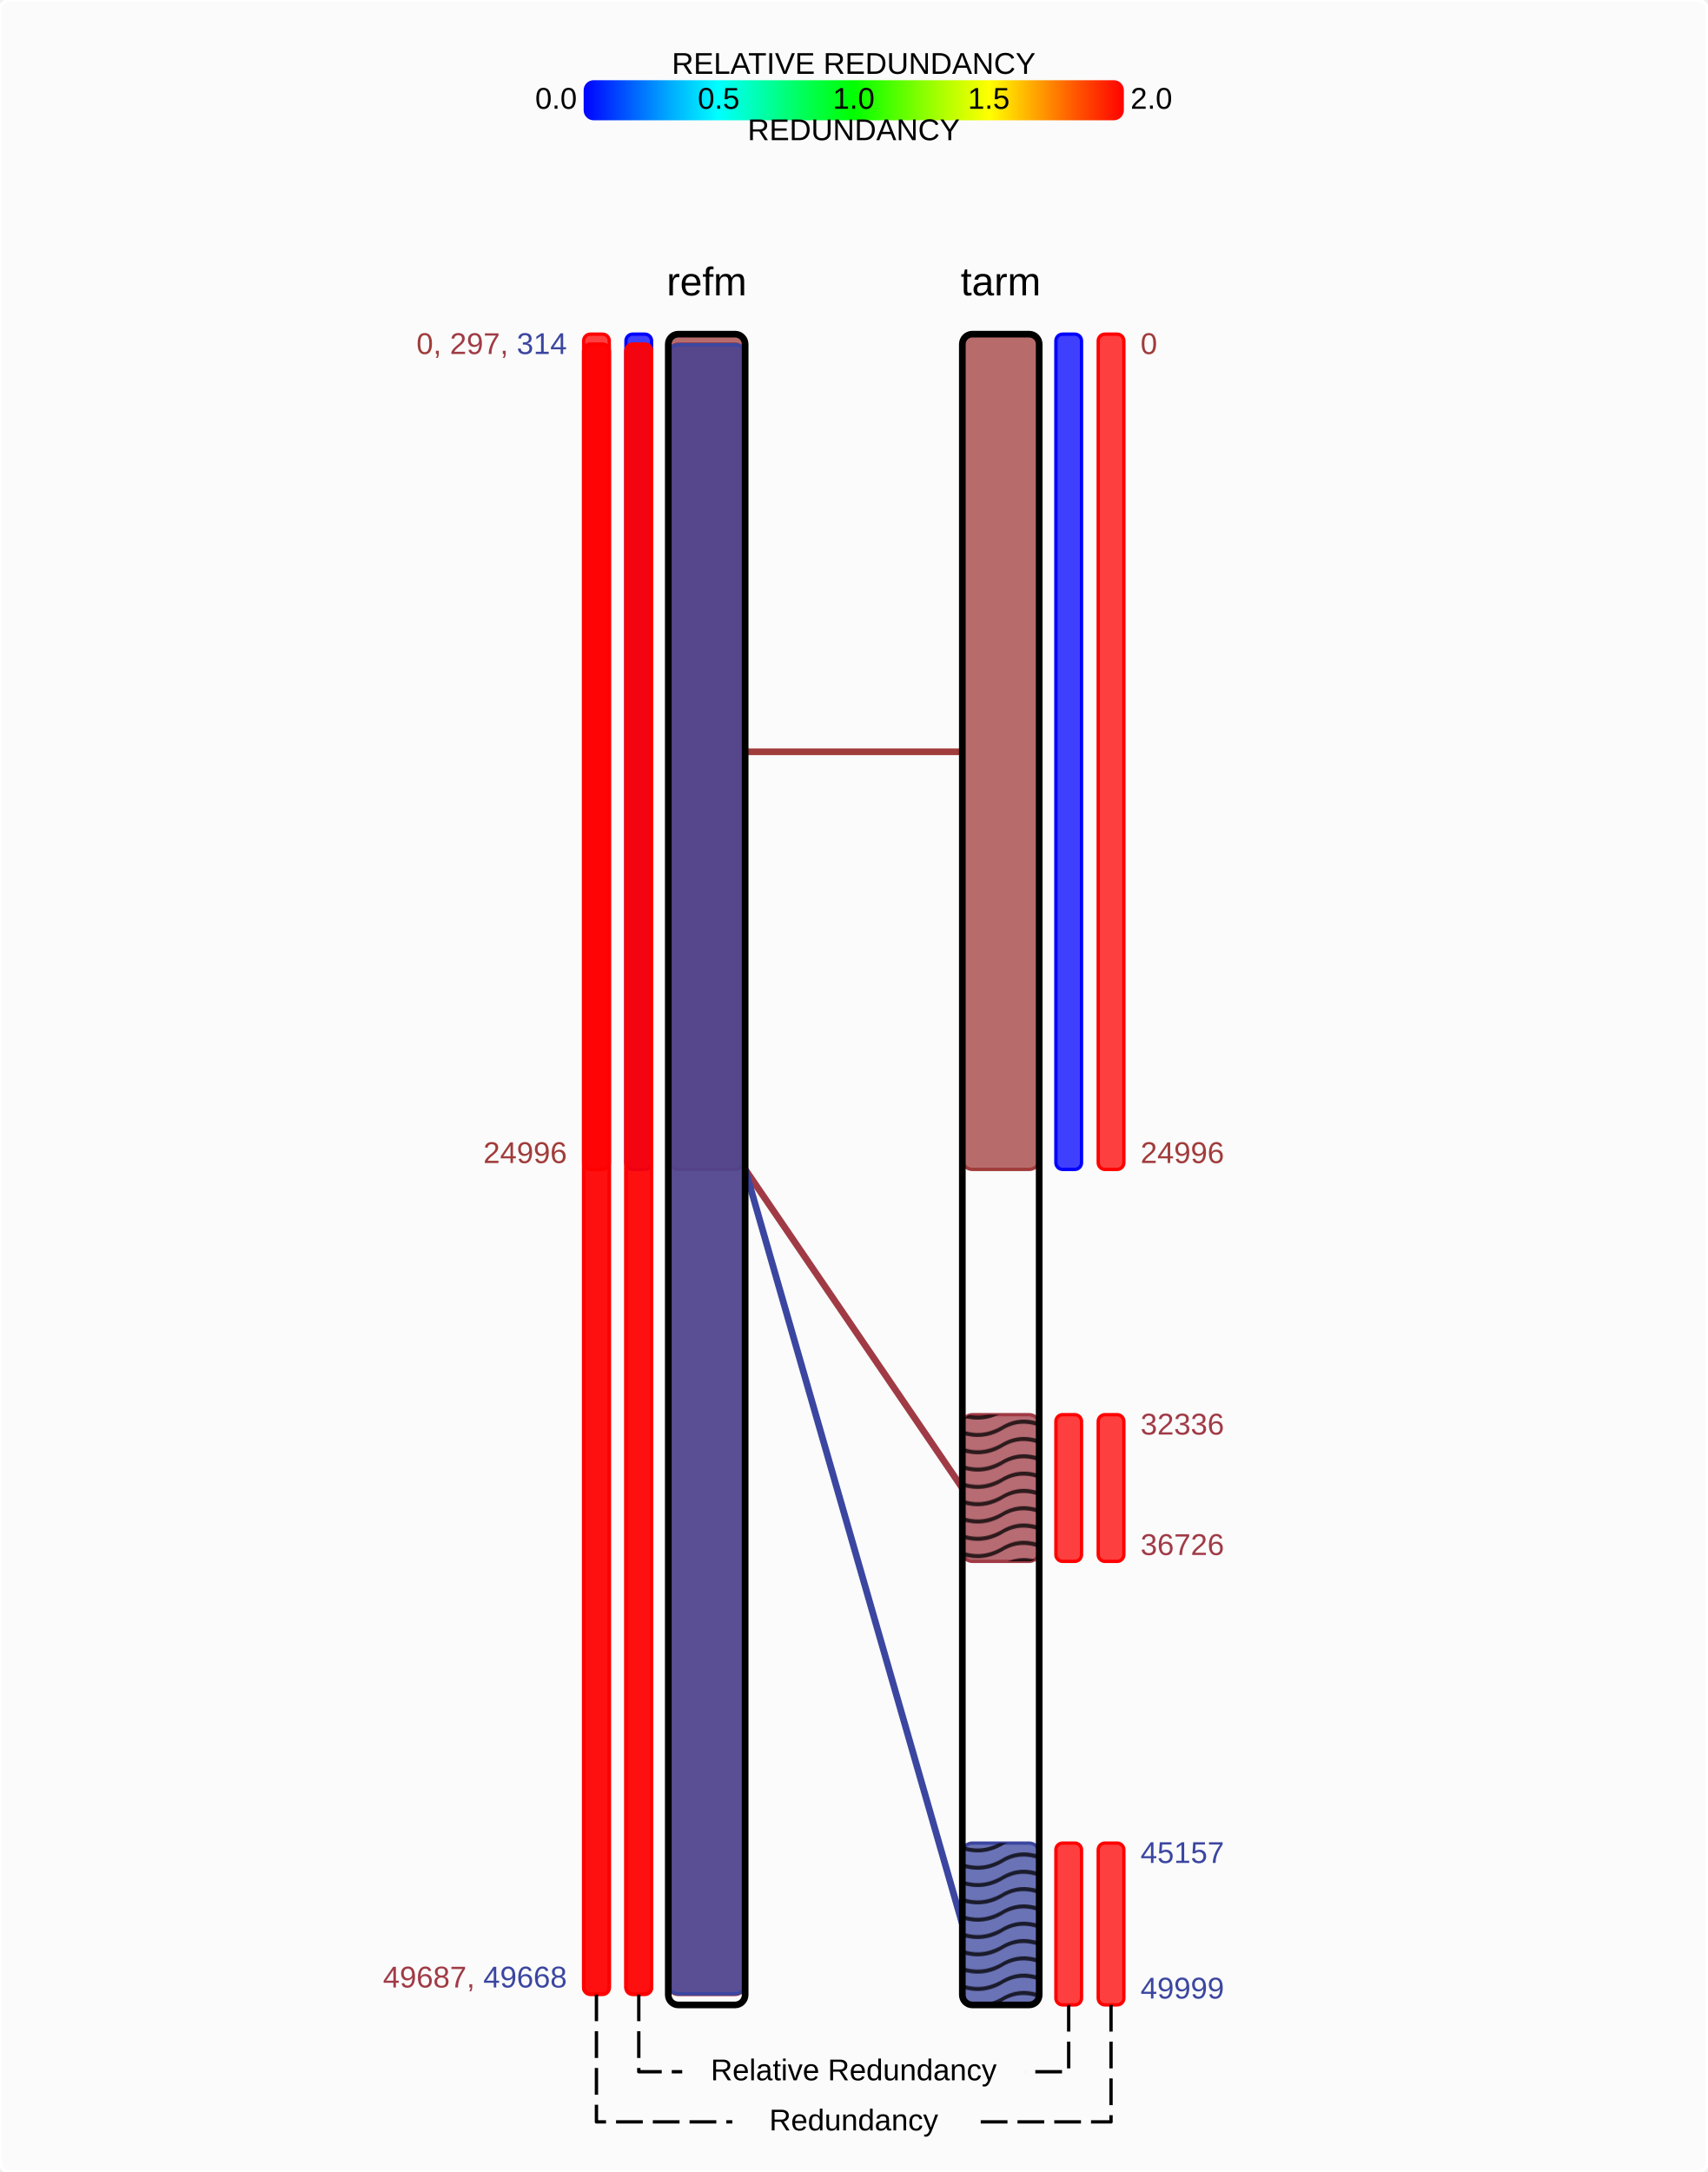
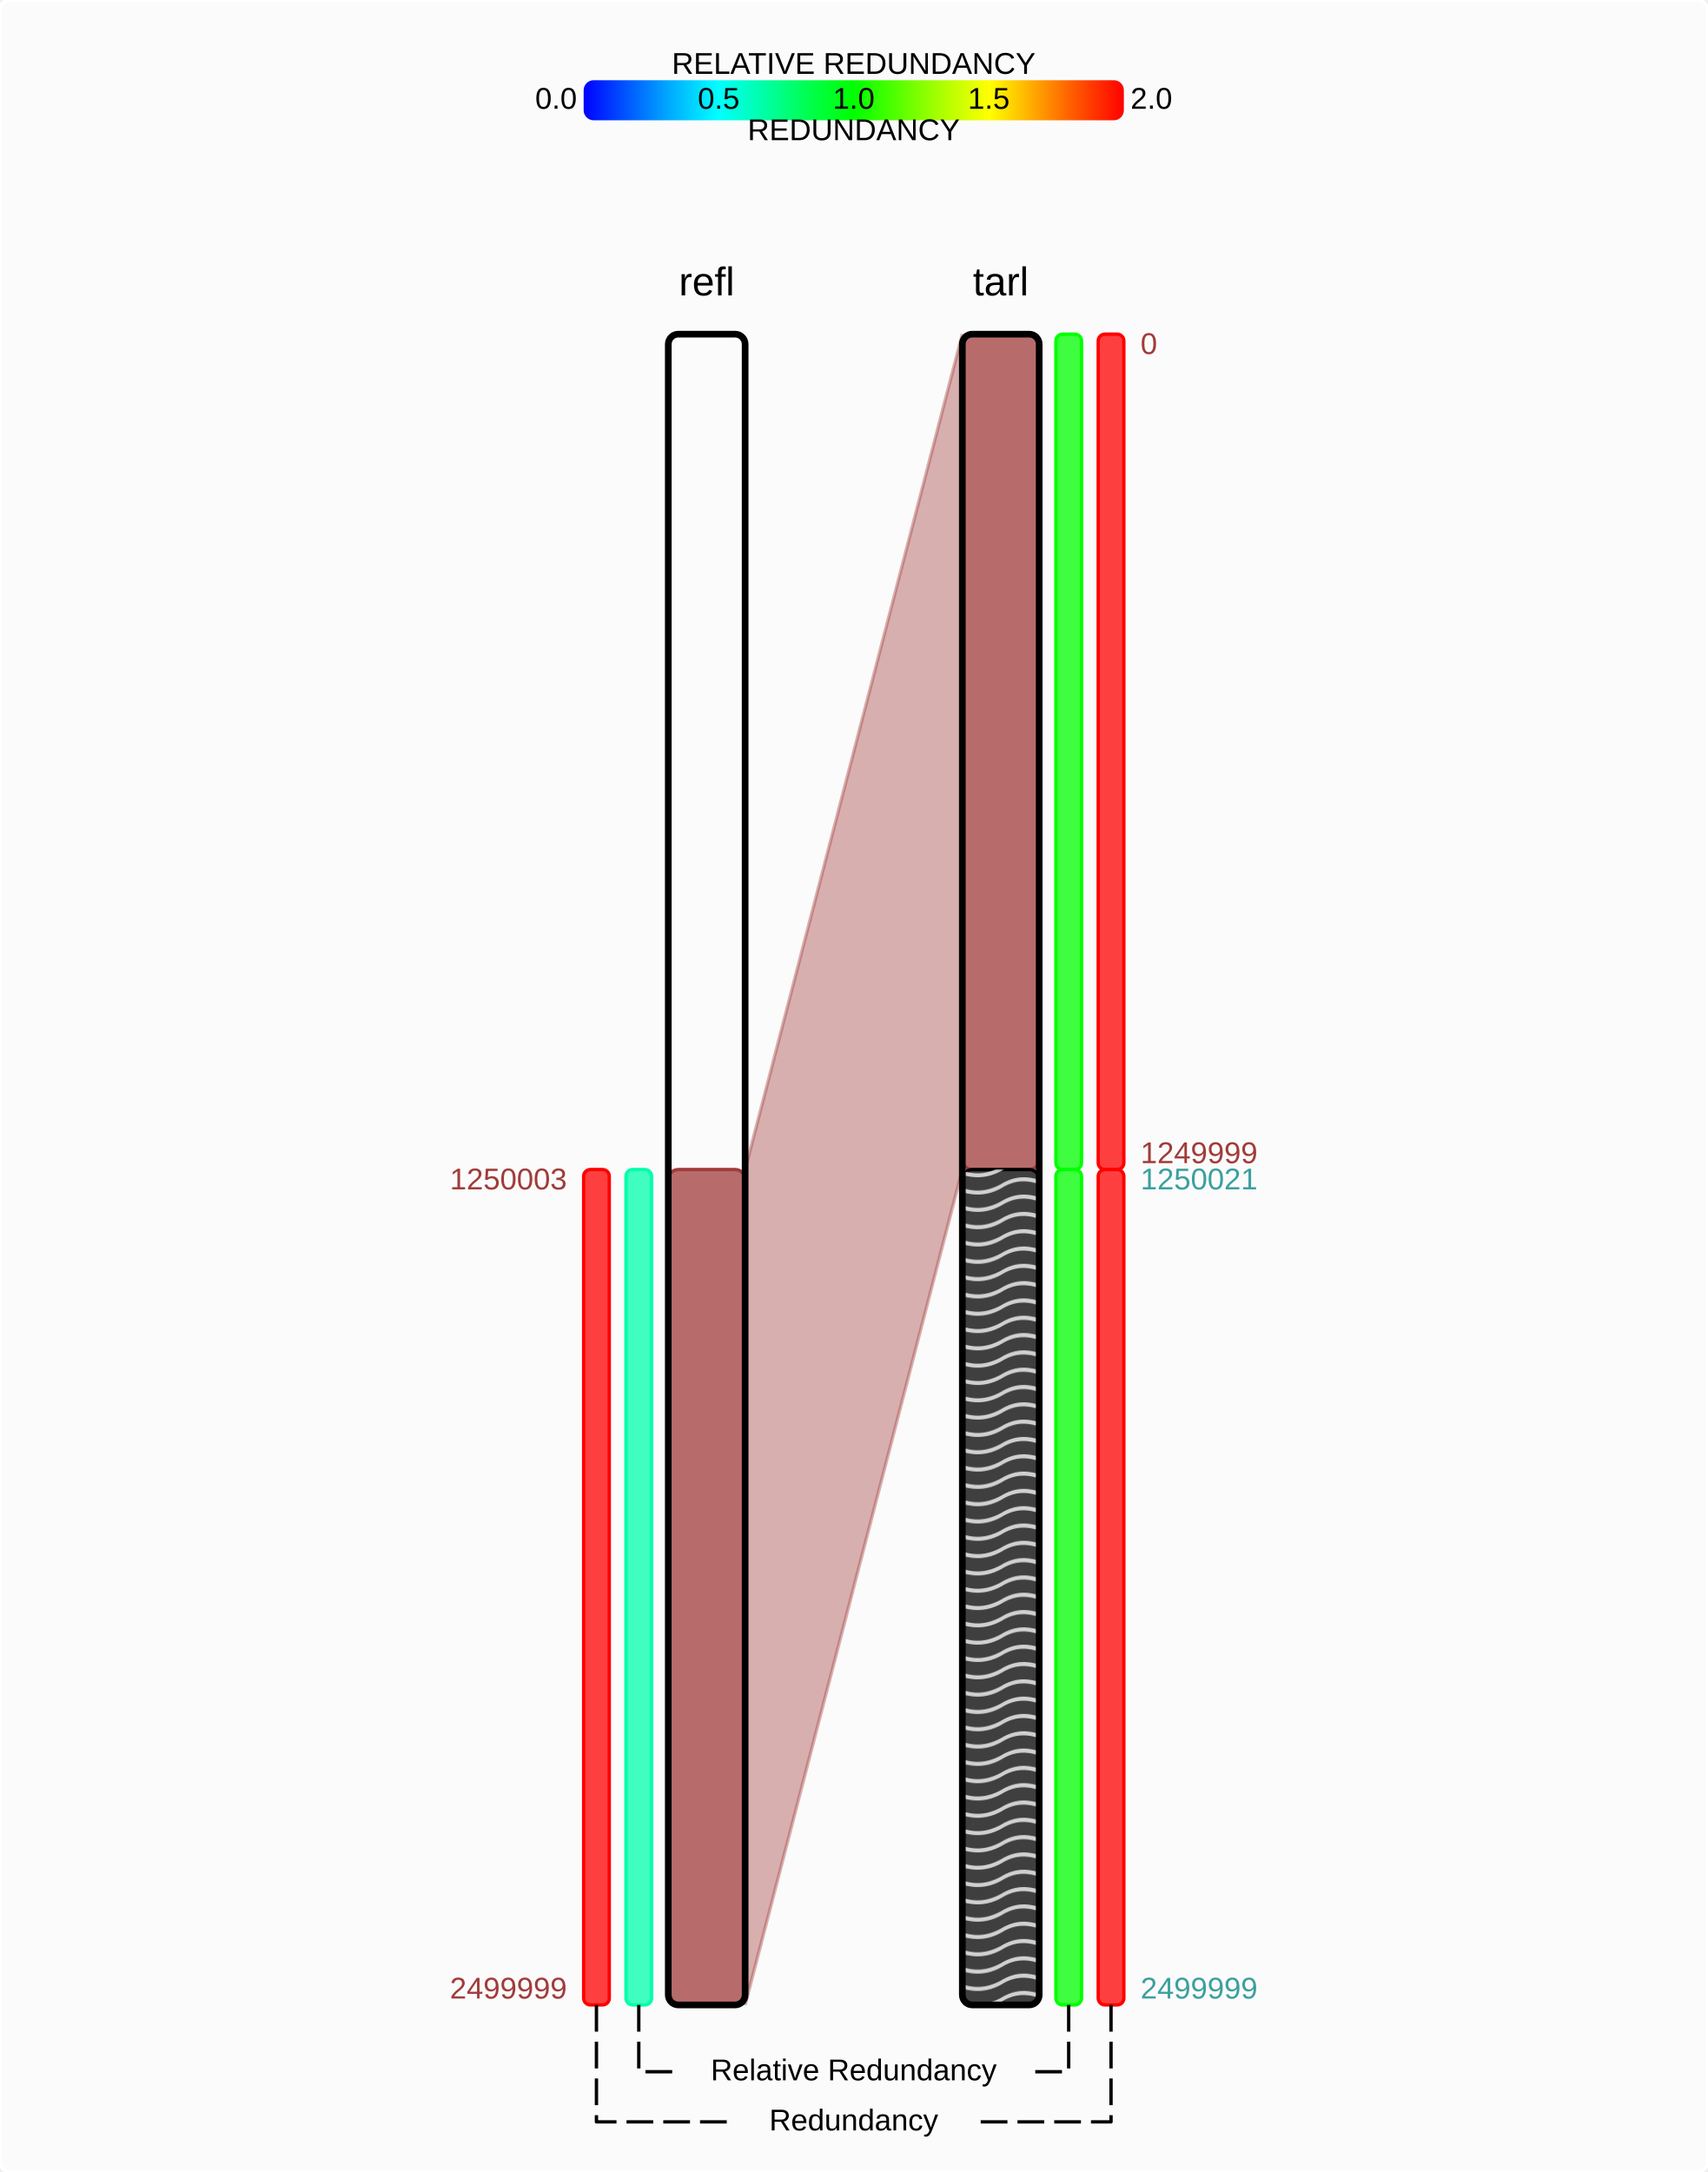
<svg xmlns="http://www.w3.org/2000/svg" width="511" height="650" id="svg2" version="1.1">
  <g id="layer1">
    <defs id="defs6211">
      <pattern id="Polkadots-large" patternTransform="translate(0,0)scale(10,10)" height="10" width="10" patternUnits="userSpaceOnUse">
        <circle id="circle4936" r="0.45" cy="0.810" cx="2.567" style="fill:black;stroke:none" />
        <circle id="circle4938" r="0.45" cy="2.33" cx="3.048" style="fill:black;stroke:none" />
        <circle id="circle4940" r="0.45" cy="2.415" cx="4.418" style="fill:black;stroke:none" />
        <circle id="circle4942" r="0.45" cy="3.029" cx="1.844" style="fill:black;stroke:none" />
        <circle id="circle4944" r="0.45" cy="1.363" cx="6.08" style="fill:black;stroke:none" />
        <circle id="circle4946" r="0.45" cy="4.413" cx="5.819" style="fill:black;stroke:none" />
        <circle id="circle4948" r="0.45" cy="4.048" cx="4.305" style="fill:black;stroke:none" />
        <circle id="circle4950" r="0.45" cy="3.045" cx="5.541" style="fill:black;stroke:none" />
        <circle id="circle4952" r="0.45" cy="5.527" cx="4.785" style="fill:black;stroke:none" />
        <circle id="circle4954" r="0.45" cy="5.184" cx="2.667" style="fill:black;stroke:none" />
        <circle id="circle4956" r="0.45" cy="1.448" cx="7.965" style="fill:black;stroke:none" />
        <circle id="circle4958" r="0.45" cy="5.049" cx="7.047" style="fill:black;stroke:none" />
        <circle id="circle4960" r="0.45" cy="0.895" cx="4.340" style="fill:black;stroke:none" />
        <circle id="circle4962" r="0.45" cy="0.340" cx="7.125" style="fill:black;stroke:none" />
        <circle id="circle4964" r="0.45" cy="1.049" cx="9.553" style="fill:black;stroke:none" />
        <circle id="circle4966" r="0.45" cy="2.689" cx="7.006" style="fill:black;stroke:none" />
        <circle id="circle4968" r="0.45" cy="2.689" cx="8.909" style="fill:black;stroke:none" />
        <circle id="circle4970" r="0.45" cy="4.407" cx="9.315" style="fill:black;stroke:none" />
        <circle id="circle4972" r="0.45" cy="3.870" cx="7.820" style="fill:black;stroke:none" />
        <circle id="circle4974" r="0.45" cy="5.948" cx="8.270" style="fill:black;stroke:none" />
        <circle id="circle4976" r="0.45" cy="7.428" cx="7.973" style="fill:black;stroke:none" />
        <circle id="circle4978" r="0.45" cy="8.072" cx="9.342" style="fill:black;stroke:none" />
        <circle id="circle4980" r="0.45" cy="9.315" cx="8.206" style="fill:black;stroke:none" />
        <circle id="circle4982" r="0.45" cy="9.475" cx="9.682" style="fill:black;stroke:none" />
        <circle id="circle4984" r="0.45" cy="6.186" cx="9.688" style="fill:black;stroke:none" />
        <circle id="circle4986" r="0.45" cy="6.296" cx="3.379" style="fill:black;stroke:none" />
        <circle id="circle4988" r="0.45" cy="8.204" cx="2.871" style="fill:black;stroke:none" />
        <circle id="circle4990" r="0.45" cy="8.719" cx="4.59" style="fill:black;stroke:none" />
        <circle id="circle4992" r="0.45" cy="9.671" cx="3.181" style="fill:black;stroke:none" />
        <circle id="circle4994" r="0.45" cy="7.315" cx="5.734" style="fill:black;stroke:none" />
        <circle id="circle4996" r="0.45" cy="6.513" cx="6.707" style="fill:black;stroke:none" />
        <circle id="circle4998" r="0.45" cy="9.670" cx="5.730" style="fill:black;stroke:none" />
        <circle id="circle5000" r="0.45" cy="8.373" cx="6.535" style="fill:black;stroke:none" />
        <circle id="circle5002" r="0.45" cy="7.154" cx="4.37" style="fill:black;stroke:none" />
        <circle id="circle5004" r="0.45" cy="7.25" cx="0.622" style="fill:black;stroke:none" />
        <circle id="circle5006" r="0.45" cy="5.679" cx="0.831" style="fill:black;stroke:none" />
        <circle id="circle5008" r="0.45" cy="8.519" cx="1.257" style="fill:black;stroke:none" />
        <circle id="circle5010" r="0.45" cy="6.877" cx="1.989" style="fill:black;stroke:none" />
        <circle id="circle5012" r="0.45" cy="3.181" cx="0.374" style="fill:black;stroke:none" />
        <circle id="circle5014" r="0.45" cy="1.664" cx="1.166" style="fill:black;stroke:none" />
        <circle id="circle5016" r="0.45" cy="0.093" cx="1.151" style="fill:black;stroke:none" />
        <circle id="circle5018" r="0.45" cy="10.093" cx="1.151" style="fill:black;stroke:none" />
        <circle id="circle5020" r="0.45" cy="4.451" cx="1.302" style="fill:black;stroke:none" />
        <circle id="circle5022" r="0.45" cy="3.763" cx="3.047" style="fill:black;stroke:none" />
      </pattern>
    </defs>
    <defs id="ffff">
      <pattern id="Wavy" height="5.181" width="30.0" patternUnits="userSpaceOnUse">
        <path id="path5114" d="M 7.597,0.061 C 5.079,-0.187 2.656,0.302 -0.01,1.788 L -0.01,3.061 C 2.773,1.431 5.173,1.052 7.472,1.280 C 9.770,1.508 11.969,2.361 14.253,3.218 C 18.820,4.931 23.804,6.676 30.066,3.061 L 30.062,1.788 C 23.622,5.497 19.246,3.770 14.691,2.061 C 12.413,1.207 10.115,0.311 7.597,0.061 z " style="fill:black;stroke:none;" />
      </pattern>
    </defs>
    <defs id="ffff">
      <pattern id="WavyWhite" height="5.181" width="30.0" patternUnits="userSpaceOnUse">
        <path id="path5114" d="M 7.597,0.061 C 5.079,-0.187 2.656,0.302 -0.01,1.788 L -0.01,3.061 C 2.773,1.431 5.173,1.052 7.472,1.280 C 9.770,1.508 11.969,2.361 14.253,3.218 C 18.820,4.931 23.804,6.676 30.066,3.061 L 30.062,1.788 C 23.622,5.497 19.246,3.770 14.691,2.061 C 12.413,1.207 10.115,0.311 7.597,0.061 z " style="fill:white;stroke:none;" />
      </pattern>
    </defs>
    <defs id="defs6219">
      <pattern id="xtrace" height="20.0" width="20.0" patternUnits="userSpaceOnUse">
        <path style="fill:#000000;stroke:#000000;stroke-width:0.30;stroke-linecap:butt;stroke-linejoin:miter;stroke-opacity:1;stroke-miterlimit:0;stroke-dasharray:none;fill-opacity:1" d="m 0.0,10.0 25,-25.0 0,5 -25,25 z" id="path7213" />
        <path style="fill:#000000;fill-opacity:1;stroke:#000000;stroke-width:0.30;stroke-linecap:butt;stroke-linejoin:miter;stroke-miterlimit:0;stroke-opacity:1;stroke-dasharray:none" d="m 0.0,30.0 25,-25.0 0,5 -25,25 z" id="path7213-8" />
        <path style="fill:#000000;fill-opacity:1;stroke:#000000;stroke-width:0.30;stroke-linecap:butt;stroke-linejoin:miter;stroke-miterlimit:0;stroke-opacity:1;stroke-dasharray:none" d="m 0.0,50.0 25,-25.0 0,5 -25,25 z" id="path7213-9" />
        <path style="fill:#000000;fill-opacity:1;stroke:#000000;stroke-width:0.30;stroke-linecap:butt;stroke-linejoin:miter;stroke-miterlimit:0;stroke-opacity:1;stroke-dasharray:none" d="m 0.0,70.0 25,-25.0 0,5 -25,25 z" id="path7213-10" />
        <path style="fill:#000000;fill-opacity:1;stroke:#000000;stroke-width:0.30;stroke-linecap:butt;stroke-linejoin:miter;stroke-miterlimit:0;stroke-opacity:1;stroke-dasharray:none" d="m 0.0,90.0 25,-25.0 0,5 -25,25 z" id="path7213-11" />
        <path style="fill:#000000;fill-opacity:1;stroke:#000000;stroke-width:0.30;stroke-linecap:butt;stroke-linejoin:miter;stroke-miterlimit:0;stroke-opacity:1;stroke-dasharray:none" d="m m 0.0,110.0 25,-25.0 0,05 -25,25 z" id="path7213-12" />
      </pattern>
    </defs>
    <defs id="defs4">
      <pattern id="dallas" patternTransform="translate(106.5938,206.9062)" height="4.75" width="4.75" patternUnits="userSpaceOnUse">
        <path style="fill:none;stroke:#000000;stroke-width:1;stroke-linecap:butt;stroke-linejoin:miter;stroke-miterlimit:0;stroke-opacity:1;stroke-dasharray:none" d="m -0.008,2.376 4.763,0" id="path2985" />
        <path style="fill:none;stroke:#000000;stroke-width:1;stroke-linecap:butt;stroke-linejoin:miter;stroke-miterlimit:0;stroke-opacity:1;stroke-dasharray:none" d="m 2.373,-0.006 0,4.763" id="path2985-1" />
      </pattern>
    </defs>
    <defs id="defs4">
      <pattern id="lineX" patternTransform="translate(106.5938,206.9062)" height="4.75" width="4.75" patternUnits="userSpaceOnUse">
        <path style="fill:none;stroke:#000000;stroke-width:1;stroke-linecap:butt;stroke-linejoin:miter;stroke-miterlimit:0;stroke-opacity:1;stroke-dasharray:none" d="m -0.008,2.376 4.763,0" id="path2985" />
      </pattern>
    </defs>
    <defs id="defs4">
      <pattern id="stripeX" patternTransform="translate(106.5938,206.9062)" height="4.75" width="4.75" patternUnits="userSpaceOnUse">
        <path style="fill:none;stroke:#000000;stroke-width:1;stroke-linecap:butt;stroke-linejoin:miter;stroke-miterlimit:0;stroke-opacity:1;stroke-dasharray:none" d="m 2.373,-0.006 0,4.763" id="path2985-1" />
      </pattern>
    </defs>
    <rect style="fill:white;stroke:white;fill-opacity:0.75;stroke-width:1;stroke-miterlimit:4;stroke-dasharray:none" id="rect3777" width="511.00" height="650.00" x="0.00" y="0.00" ry="3" />
-     <text id="211.50000085.000000" x="211.50" y="85.00" dominant-baseline="middle" transform="" style="font-size:12px;font-style:normal;font-variant:normal;font-weight:normal;font-stretch:normal;fill:black;fill-opacity:1;text-align:start;line-height:125%%;writing-mode:lr-tb;text-anchor:middle;font-family:Arial;-inkscape-font-specification:Arial">refm</text>
-     <text id="299.50000085.000000" x="299.50" y="85.00" dominant-baseline="middle" transform="" style="font-size:12px;font-style:normal;font-variant:normal;font-weight:normal;font-stretch:normal;fill:black;fill-opacity:1;text-align:start;line-height:125%%;writing-mode:lr-tb;text-anchor:middle;font-family:Arial;-inkscape-font-specification:Arial">tarm</text>
-     <text id="169.666667100.000000" x="169.67" y="100.00" dominant-baseline="text-before-edge" transform="" style="font-size:9px;font-style:normal;font-variant:normal;font-weight:normal;font-stretch:normal;fill:black;fill-opacity:1;text-align:start;line-height:125%%;writing-mode:lr-tb;text-anchor:end;font-family:Arial;-inkscape-font-specification:Arial">
-       <tspan id="0" style="fill:#A03C3B">0, </tspan>
-       <tspan id="9" style="fill:#A03B46">297, </tspan>
-       <tspan id="11" style="fill:#3B46A0">314</tspan>
+     <text id="211.50000085.000000" x="211.50" y="85.00" dominant-baseline="middle" transform="" style="font-size:12px;font-style:normal;font-variant:normal;font-weight:normal;font-stretch:normal;fill:black;fill-opacity:1;text-align:start;line-height:125%%;writing-mode:lr-tb;text-anchor:middle;font-family:Arial;-inkscape-font-specification:Arial">refl</text>
+     <text id="299.50000085.000000" x="299.50" y="85.00" dominant-baseline="middle" transform="" style="font-size:12px;font-style:normal;font-variant:normal;font-weight:normal;font-stretch:normal;fill:black;fill-opacity:1;text-align:start;line-height:125%%;writing-mode:lr-tb;text-anchor:middle;font-family:Arial;-inkscape-font-specification:Arial">tarl</text>
+     <text id="169.666667350.000600" x="169.67" y="350.00" dominant-baseline="text-before-edge" transform="" style="font-size:9px;font-style:normal;font-variant:normal;font-weight:normal;font-stretch:normal;fill:black;fill-opacity:1;text-align:start;line-height:125%%;writing-mode:lr-tb;text-anchor:end;font-family:Arial;-inkscape-font-specification:Arial">
+       <tspan id="0" style="fill:#A03C3B">1250003</tspan>
    </text>
-     <text id="169.666667349.960000" x="169.67" y="349.96" dominant-baseline="text-after-edge" transform="" style="font-size:9px;font-style:normal;font-variant:normal;font-weight:normal;font-stretch:normal;fill:black;fill-opacity:1;text-align:start;line-height:125%%;writing-mode:lr-tb;text-anchor:end;font-family:Arial;-inkscape-font-specification:Arial">
-       <tspan id="0" style="fill:#A03C3B">24996</tspan>
-     </text>
-     <text id="169.666667596.680000" x="169.67" y="596.68" dominant-baseline="text-after-edge" transform="" style="font-size:9px;font-style:normal;font-variant:normal;font-weight:normal;font-stretch:normal;fill:black;fill-opacity:1;text-align:start;line-height:125%%;writing-mode:lr-tb;text-anchor:end;font-family:Arial;-inkscape-font-specification:Arial">
-       <tspan id="9" style="fill:#A03B46">49687, </tspan>
-       <tspan id="11" style="fill:#3B46A0">49668</tspan>
+     <text id="169.666667599.999800" x="169.67" y="600.00" dominant-baseline="text-after-edge" transform="" style="font-size:9px;font-style:normal;font-variant:normal;font-weight:normal;font-stretch:normal;fill:black;fill-opacity:1;text-align:start;line-height:125%%;writing-mode:lr-tb;text-anchor:end;font-family:Arial;-inkscape-font-specification:Arial">
+       <tspan id="0" style="fill:#A03C3B">2499999</tspan>
    </text>
    <text id="341.333333100.000000" x="341.33" y="100.00" dominant-baseline="text-before-edge" transform="" style="font-size:9px;font-style:normal;font-variant:normal;font-weight:normal;font-stretch:normal;fill:black;fill-opacity:1;text-align:start;line-height:125%%;writing-mode:lr-tb;text-anchor:start;font-family:Arial;-inkscape-font-specification:Arial">
      <tspan id="0" style="fill:#A03C3B">0</tspan>
    </text>
-     <text id="341.333333349.960000" x="341.33" y="349.96" dominant-baseline="text-after-edge" transform="" style="font-size:9px;font-style:normal;font-variant:normal;font-weight:normal;font-stretch:normal;fill:black;fill-opacity:1;text-align:start;line-height:125%%;writing-mode:lr-tb;text-anchor:start;font-family:Arial;-inkscape-font-specification:Arial">
-       <tspan id="0" style="fill:#A03C3B">24996</tspan>
+     <text id="341.333333349.999800" x="341.33" y="350.00" dominant-baseline="text-after-edge" transform="" style="font-size:9px;font-style:normal;font-variant:normal;font-weight:normal;font-stretch:normal;fill:black;fill-opacity:1;text-align:start;line-height:125%%;writing-mode:lr-tb;text-anchor:start;font-family:Arial;-inkscape-font-specification:Arial">
+       <tspan id="0" style="fill:#A03C3B">1249999</tspan>
    </text>
-     <text id="341.333333423.360000" x="341.33" y="423.36" dominant-baseline="text-before-edge" transform="" style="font-size:9px;font-style:normal;font-variant:normal;font-weight:normal;font-stretch:normal;fill:black;fill-opacity:1;text-align:start;line-height:125%%;writing-mode:lr-tb;text-anchor:start;font-family:Arial;-inkscape-font-specification:Arial">
-       <tspan id="9" style="fill:#A03B46">32336</tspan>
+     <text id="341.333333350.004200" x="341.33" y="350.00" dominant-baseline="text-before-edge" transform="" style="font-size:9px;font-style:normal;font-variant:normal;font-weight:normal;font-stretch:normal;fill:black;fill-opacity:1;text-align:start;line-height:125%%;writing-mode:lr-tb;text-anchor:start;font-family:Arial;-inkscape-font-specification:Arial">
+       <tspan id="1" style="fill:#3BA09E">1250021</tspan>
    </text>
-     <text id="341.333333467.260000" x="341.33" y="467.26" dominant-baseline="text-after-edge" transform="" style="font-size:9px;font-style:normal;font-variant:normal;font-weight:normal;font-stretch:normal;fill:black;fill-opacity:1;text-align:start;line-height:125%%;writing-mode:lr-tb;text-anchor:start;font-family:Arial;-inkscape-font-specification:Arial">
-       <tspan id="9" style="fill:#A03B46">36726</tspan>
+     <text id="341.333333599.999800" x="341.33" y="600.00" dominant-baseline="text-after-edge" transform="" style="font-size:9px;font-style:normal;font-variant:normal;font-weight:normal;font-stretch:normal;fill:black;fill-opacity:1;text-align:start;line-height:125%%;writing-mode:lr-tb;text-anchor:start;font-family:Arial;-inkscape-font-specification:Arial">
+       <tspan id="1" style="fill:#3BA09E">2499999</tspan>
    </text>
-     <text id="341.333333551.570000" x="341.33" y="551.57" dominant-baseline="text-before-edge" transform="" style="font-size:9px;font-style:normal;font-variant:normal;font-weight:normal;font-stretch:normal;fill:black;fill-opacity:1;text-align:start;line-height:125%%;writing-mode:lr-tb;text-anchor:start;font-family:Arial;-inkscape-font-specification:Arial">
-       <tspan id="11" style="fill:#3B46A0">45157</tspan>
-     </text>
-     <text id="341.333333599.990000" x="341.33" y="599.99" dominant-baseline="text-after-edge" transform="" style="font-size:9px;font-style:normal;font-variant:normal;font-weight:normal;font-stretch:normal;fill:black;fill-opacity:1;text-align:start;line-height:125%%;writing-mode:lr-tb;text-anchor:start;font-family:Arial;-inkscape-font-specification:Arial">
-       <tspan id="11" style="fill:#3B46A0">49999</tspan>
-     </text>
-     <rect style="fill:#A03C3B;stroke:#A03C3B;fill-opacity:0.75;stroke-width:1;stroke-miterlimit:4;stroke-dasharray:none" id="rect3777" width="23.00" height="249.96" x="200.00" y="100.00" ry="3" />
-     <rect style="fill:#0000ff;stroke:#0000ff;fill-opacity:0.75;stroke-width:1;stroke-miterlimit:4;stroke-dasharray:none" id="rect3777" width="7.67" height="249.96" x="187.33" y="100.00" ry="2" />
-     <rect style="fill:#ff0000;stroke:#ff0000;fill-opacity:0.75;stroke-width:1;stroke-miterlimit:4;stroke-dasharray:none" id="rect3777" width="7.67" height="249.96" x="174.67" y="100.00" ry="2" />
-     <rect style="fill:#A03C3B;stroke:#A03C3B;fill-opacity:0.75;stroke-width:1;stroke-miterlimit:4;stroke-dasharray:none" id="rect3777" width="23.00" height="249.96" x="288.00" y="100.00" ry="3" />
-     <rect style="fill:#0000ff;stroke:#0000ff;fill-opacity:0.75;stroke-width:1;stroke-miterlimit:4;stroke-dasharray:none" id="rect3777" width="7.67" height="249.96" x="316.00" y="100.00" ry="2" />
-     <rect style="fill:#ff0000;stroke:#ff0000;fill-opacity:0.75;stroke-width:1;stroke-miterlimit:4;stroke-dasharray:none" id="rect3777" width="7.67" height="249.96" x="328.67" y="100.00" ry="2" />
-     <line id="223.00224.98288.00224.98" x1="223.00" y1="224.98" x2="288.00" y2="224.98" style="stroke:#A03C3B;stroke-width:2.00" />
-     <rect style="fill:#A03B46;stroke:#A03B46;fill-opacity:0.75;stroke-width:1;stroke-miterlimit:4;stroke-dasharray:none" id="rect3777" width="23.00" height="493.90" x="200.00" y="102.97" ry="3" />
-     <rect style="fill:#ff0000;stroke:#ff0000;fill-opacity:0.75;stroke-width:1;stroke-miterlimit:4;stroke-dasharray:none" id="rect3777" width="7.67" height="493.90" x="187.33" y="102.97" ry="2" />
-     <rect style="fill:#ff0000;stroke:#ff0000;fill-opacity:0.75;stroke-width:1;stroke-miterlimit:4;stroke-dasharray:none" id="rect3777" width="7.67" height="493.90" x="174.67" y="102.97" ry="2" />
-     <rect style="fill:#A03B46;stroke:#A03B46;fill-opacity:0.75;stroke-width:1;stroke-miterlimit:4;stroke-dasharray:none" id="rect3777" width="23.00" height="43.90" x="288.00" y="423.36" ry="3" />
-     <rect style="fill-opacity:0.75;stroke-width:2;stroke-miterlimit:4;stroke-dasharray:none;fill:url(#Wavy);fill-rule:nonzero;opacity:1;" id="rect6217" width="23.00" height="43.90" x="288.00" y="423.36" ry="3" />
-     <rect style="fill:#ff0000;stroke:#ff0000;fill-opacity:0.75;stroke-width:1;stroke-miterlimit:4;stroke-dasharray:none" id="rect3777" width="7.67" height="43.90" x="316.00" y="423.36" ry="2" />
-     <rect style="fill:#ff0000;stroke:#ff0000;fill-opacity:0.75;stroke-width:1;stroke-miterlimit:4;stroke-dasharray:none" id="rect3777" width="7.67" height="43.90" x="328.67" y="423.36" ry="2" />
-     <line id="223.00349.92288.00445.31" x1="223.00" y1="349.92" x2="288.00" y2="445.31" style="stroke:#A03B46;stroke-width:2.00" />
-     <rect style="fill:#3B46A0;stroke:#3B46A0;fill-opacity:0.75;stroke-width:1;stroke-miterlimit:4;stroke-dasharray:none" id="rect3777" width="23.00" height="493.54" x="200.00" y="103.14" ry="3" />
-     <rect style="fill:#ff0000;stroke:#ff0000;fill-opacity:0.75;stroke-width:1;stroke-miterlimit:4;stroke-dasharray:none" id="rect3777" width="7.67" height="493.54" x="187.33" y="103.14" ry="2" />
-     <rect style="fill:#ff0000;stroke:#ff0000;fill-opacity:0.75;stroke-width:1;stroke-miterlimit:4;stroke-dasharray:none" id="rect3777" width="7.67" height="493.54" x="174.67" y="103.14" ry="2" />
-     <rect style="fill:#3B46A0;stroke:#3B46A0;fill-opacity:0.75;stroke-width:1;stroke-miterlimit:4;stroke-dasharray:none" id="rect3777" width="23.00" height="48.42" x="288.00" y="551.57" ry="3" />
-     <rect style="fill-opacity:0.75;stroke-width:2;stroke-miterlimit:4;stroke-dasharray:none;fill:url(#Wavy);fill-rule:nonzero;opacity:1;" id="rect6217" width="23.00" height="48.42" x="288.00" y="551.57" ry="3" />
-     <rect style="fill:#ff0000;stroke:#ff0000;fill-opacity:0.75;stroke-width:1;stroke-miterlimit:4;stroke-dasharray:none" id="rect3777" width="7.67" height="48.42" x="316.00" y="551.57" ry="2" />
-     <rect style="fill:#ff0000;stroke:#ff0000;fill-opacity:0.75;stroke-width:1;stroke-miterlimit:4;stroke-dasharray:none" id="rect3777" width="7.67" height="48.42" x="328.67" y="551.57" ry="2" />
-     <line id="223.00349.91288.00575.78" x1="223.00" y1="349.91" x2="288.00" y2="575.78" style="stroke:#3B46A0;stroke-width:2.00" />
+     <rect style="fill:#A03C3B;stroke:#A03C3B;fill-opacity:0.75;stroke-width:1;stroke-miterlimit:4;stroke-dasharray:none" id="rect3777" width="23.00" height="250.00" x="200.00" y="350.00" ry="3" />
+     <rect style="fill:#00ffaa;stroke:#00ffaa;fill-opacity:0.75;stroke-width:1;stroke-miterlimit:4;stroke-dasharray:none" id="rect3777" width="7.67" height="250.00" x="187.33" y="350.00" ry="2" />
+     <rect style="fill:#ff0000;stroke:#ff0000;fill-opacity:0.75;stroke-width:1;stroke-miterlimit:4;stroke-dasharray:none" id="rect3777" width="7.67" height="250.00" x="174.67" y="350.00" ry="2" />
+     <rect style="fill:#A03C3B;stroke:#A03C3B;fill-opacity:0.75;stroke-width:1;stroke-miterlimit:4;stroke-dasharray:none" id="rect3777" width="23.00" height="250.00" x="288.00" y="100.00" ry="3" />
+     <rect style="fill:#00ff00;stroke:#00ff00;fill-opacity:0.75;stroke-width:1;stroke-miterlimit:4;stroke-dasharray:none" id="rect3777" width="7.67" height="250.00" x="316.00" y="100.00" ry="2" />
+     <rect style="fill:#ff0000;stroke:#ff0000;fill-opacity:0.75;stroke-width:1;stroke-miterlimit:4;stroke-dasharray:none" id="rect3777" width="7.67" height="250.00" x="328.67" y="100.00" ry="2" />
+     <polygon points="223.00,350.00 223.00,600.00 288.00,350.00 288.00,100.00" style="fill:#A03C3B;stroke:#A03C3B;stroke-width:1;stroke-opacity:0.4;fill-opacity:0.4" />
+     <rect style="fill:black;stroke:black;fill-opacity:0.75;stroke-width:1;stroke-miterlimit:4;stroke-dasharray:none" id="rect3777" width="23.00" height="250.00" x="288.00" y="350.00" ry="3" />
+     <rect style="fill-opacity:0.75;stroke-width:2;stroke-miterlimit:4;stroke-dasharray:none;fill:url(#WavyWhite);fill-rule:nonzero;opacity:1;" id="rect6217" width="23.00" height="250.00" x="288.00" y="350.00" ry="3" />
+     <rect style="fill:#00ff00;stroke:#00ff00;fill-opacity:0.75;stroke-width:1;stroke-miterlimit:4;stroke-dasharray:none" id="rect3777" width="7.67" height="250.00" x="316.00" y="350.00" ry="2" />
+     <rect style="fill:#ff0000;stroke:#ff0000;fill-opacity:0.75;stroke-width:1;stroke-miterlimit:4;stroke-dasharray:none" id="rect3777" width="7.67" height="250.00" x="328.67" y="350.00" ry="2" />
    <rect style="fill:none;stroke:#000000;stroke-width:2;stroke-linecap:butt;stroke-linejoin:miter;stroke-miterlimit:4;stroke-opacity:1;stroke-dasharray:none" id="rect2985" width="23.00" height="500.00" x="200.00" y="100.00" ry="3" />
    <rect style="fill:none;stroke:#000000;stroke-width:2;stroke-linecap:butt;stroke-linejoin:miter;stroke-miterlimit:4;stroke-opacity:1;stroke-dasharray:none" id="rect2985" width="23.00" height="500.00" x="288.00" y="100.00" ry="3" />
    <text id="255.50000024.000000" x="255.50" y="24.00" dominant-baseline="text-after-edge" transform="" style="font-size:9px;font-style:normal;font-variant:normal;font-weight:normal;font-stretch:normal;fill:black;fill-opacity:1;text-align:start;line-height:125%%;writing-mode:lr-tb;text-anchor:middle;font-family:Arial;-inkscape-font-specification:Arial">RELATIVE REDUNDANCY</text>
    <defs>
      <linearGradient id="grad174.66666724.000000" x1="0%" y1="0%" x2="100%" y2="0%">
        <stop offset="0%" style="stop-color:#0000ff;stop-opacity:1" />
        <stop offset="8%" style="stop-color:#0055ff;stop-opacity:1" />
        <stop offset="16%" style="stop-color:#00aaff;stop-opacity:1" />
        <stop offset="25%" style="stop-color:#00ffff;stop-opacity:1" />
        <stop offset="33%" style="stop-color:#00ffaa;stop-opacity:1" />
        <stop offset="41%" style="stop-color:#00ff55;stop-opacity:1" />
        <stop offset="50%" style="stop-color:#00ff00;stop-opacity:1" />
        <stop offset="58%" style="stop-color:#55ff00;stop-opacity:1" />
        <stop offset="66%" style="stop-color:#aaff00;stop-opacity:1" />
        <stop offset="75%" style="stop-color:#ffff00;stop-opacity:1" />
        <stop offset="83%" style="stop-color:#ffaa00;stop-opacity:1" />
        <stop offset="91%" style="stop-color:#ff5500;stop-opacity:1" />
        <stop offset="100%" style="stop-color:#ff0000;stop-opacity:1" />
      </linearGradient>
    </defs>
    <rect fill="url(#grad174.66666724.000000)" width="161.67" height="12.00" x="174.67" y="24.00" ry="3" />
    <text id="172.66666730.000000" x="172.67" y="30.00" dominant-baseline="middle" transform="" style="font-size:9px;font-style:normal;font-variant:normal;font-weight:normal;font-stretch:normal;fill:black;fill-opacity:1;text-align:start;line-height:125%%;writing-mode:lr-tb;text-anchor:end;font-family:Arial;-inkscape-font-specification:Arial">0.0</text>
    <text id="215.08333330.000000" x="215.08" y="30.00" dominant-baseline="middle" transform="" style="font-size:9px;font-style:normal;font-variant:normal;font-weight:normal;font-stretch:normal;fill:black;fill-opacity:1;text-align:start;line-height:125%%;writing-mode:lr-tb;text-anchor:middle;font-family:Arial;-inkscape-font-specification:Arial">0.5</text>
    <text id="255.50000030.000000" x="255.50" y="30.00" dominant-baseline="middle" transform="" style="font-size:9px;font-style:normal;font-variant:normal;font-weight:normal;font-stretch:normal;fill:black;fill-opacity:1;text-align:start;line-height:125%%;writing-mode:lr-tb;text-anchor:middle;font-family:Arial;-inkscape-font-specification:Arial">1.0</text>
    <text id="295.91666730.000000" x="295.92" y="30.00" dominant-baseline="middle" transform="" style="font-size:9px;font-style:normal;font-variant:normal;font-weight:normal;font-stretch:normal;fill:black;fill-opacity:1;text-align:start;line-height:125%%;writing-mode:lr-tb;text-anchor:middle;font-family:Arial;-inkscape-font-specification:Arial">1.5</text>
    <text id="338.33333330.000000" x="338.33" y="30.00" dominant-baseline="middle" transform="" style="font-size:9px;font-style:normal;font-variant:normal;font-weight:normal;font-stretch:normal;fill:black;fill-opacity:1;text-align:start;line-height:125%%;writing-mode:lr-tb;text-anchor:start;font-family:Arial;-inkscape-font-specification:Arial">2.0</text>
    <text id="255.50000036.000000" x="255.50" y="36.00" dominant-baseline="text-before-edge" transform="" style="font-size:9px;font-style:normal;font-variant:normal;font-weight:normal;font-stretch:normal;fill:black;fill-opacity:1;text-align:start;line-height:125%%;writing-mode:lr-tb;text-anchor:middle;font-family:Arial;-inkscape-font-specification:Arial">REDUNDANCY</text>
-     <path d="M 191.17,596.87 v 23.13 h 13" style="fill:none;stroke:black;stroke-linejoin:round;stroke-dasharray:8 3;stroke-width:1.00" />
-     <path d="M 319.83,599.99 v 20.01 h -13" style="fill:none;stroke:black;stroke-linejoin:round;stroke-dasharray:8 3;stroke-width:1.00" />
+     <path d="M 191.17,600.00 v 20 h 13" style="fill:none;stroke:black;stroke-linejoin:round;stroke-dasharray:8 3;stroke-width:1.00" />
+     <path d="M 319.83,600.00 v 20 h -13" style="fill:none;stroke:black;stroke-linejoin:round;stroke-dasharray:8 3;stroke-width:1.00" />
    <text id="255.500000620.000000" x="255.50" y="620.00" dominant-baseline="middle" transform="" style="font-size:9px;font-style:normal;font-variant:normal;font-weight:normal;font-stretch:normal;fill:black;fill-opacity:1;text-align:start;line-height:125%%;writing-mode:lr-tb;text-anchor:middle;font-family:Arial;-inkscape-font-specification:Arial">Relative Redundancy</text>
-     <path d="M 178.50,596.87 v 38.13 h 40.667" style="fill:none;stroke:black;stroke-linejoin:round;stroke-dasharray:8 3;stroke-width:1.00" />
-     <path d="M 332.50,599.99 v 35.01 h -40.667" style="fill:none;stroke:black;stroke-linejoin:round;stroke-dasharray:8 3;stroke-width:1.00" />
+     <path d="M 178.50,600.00 v 35 h 40.667" style="fill:none;stroke:black;stroke-linejoin:round;stroke-dasharray:8 3;stroke-width:1.00" />
+     <path d="M 332.50,600.00 v 35 h -40.667" style="fill:none;stroke:black;stroke-linejoin:round;stroke-dasharray:8 3;stroke-width:1.00" />
    <text id="255.500000635.000000" x="255.50" y="635.00" dominant-baseline="middle" transform="" style="font-size:9px;font-style:normal;font-variant:normal;font-weight:normal;font-stretch:normal;fill:black;fill-opacity:1;text-align:start;line-height:125%%;writing-mode:lr-tb;text-anchor:middle;font-family:Arial;-inkscape-font-specification:Arial">Redundancy</text>
  </g>
</svg>
